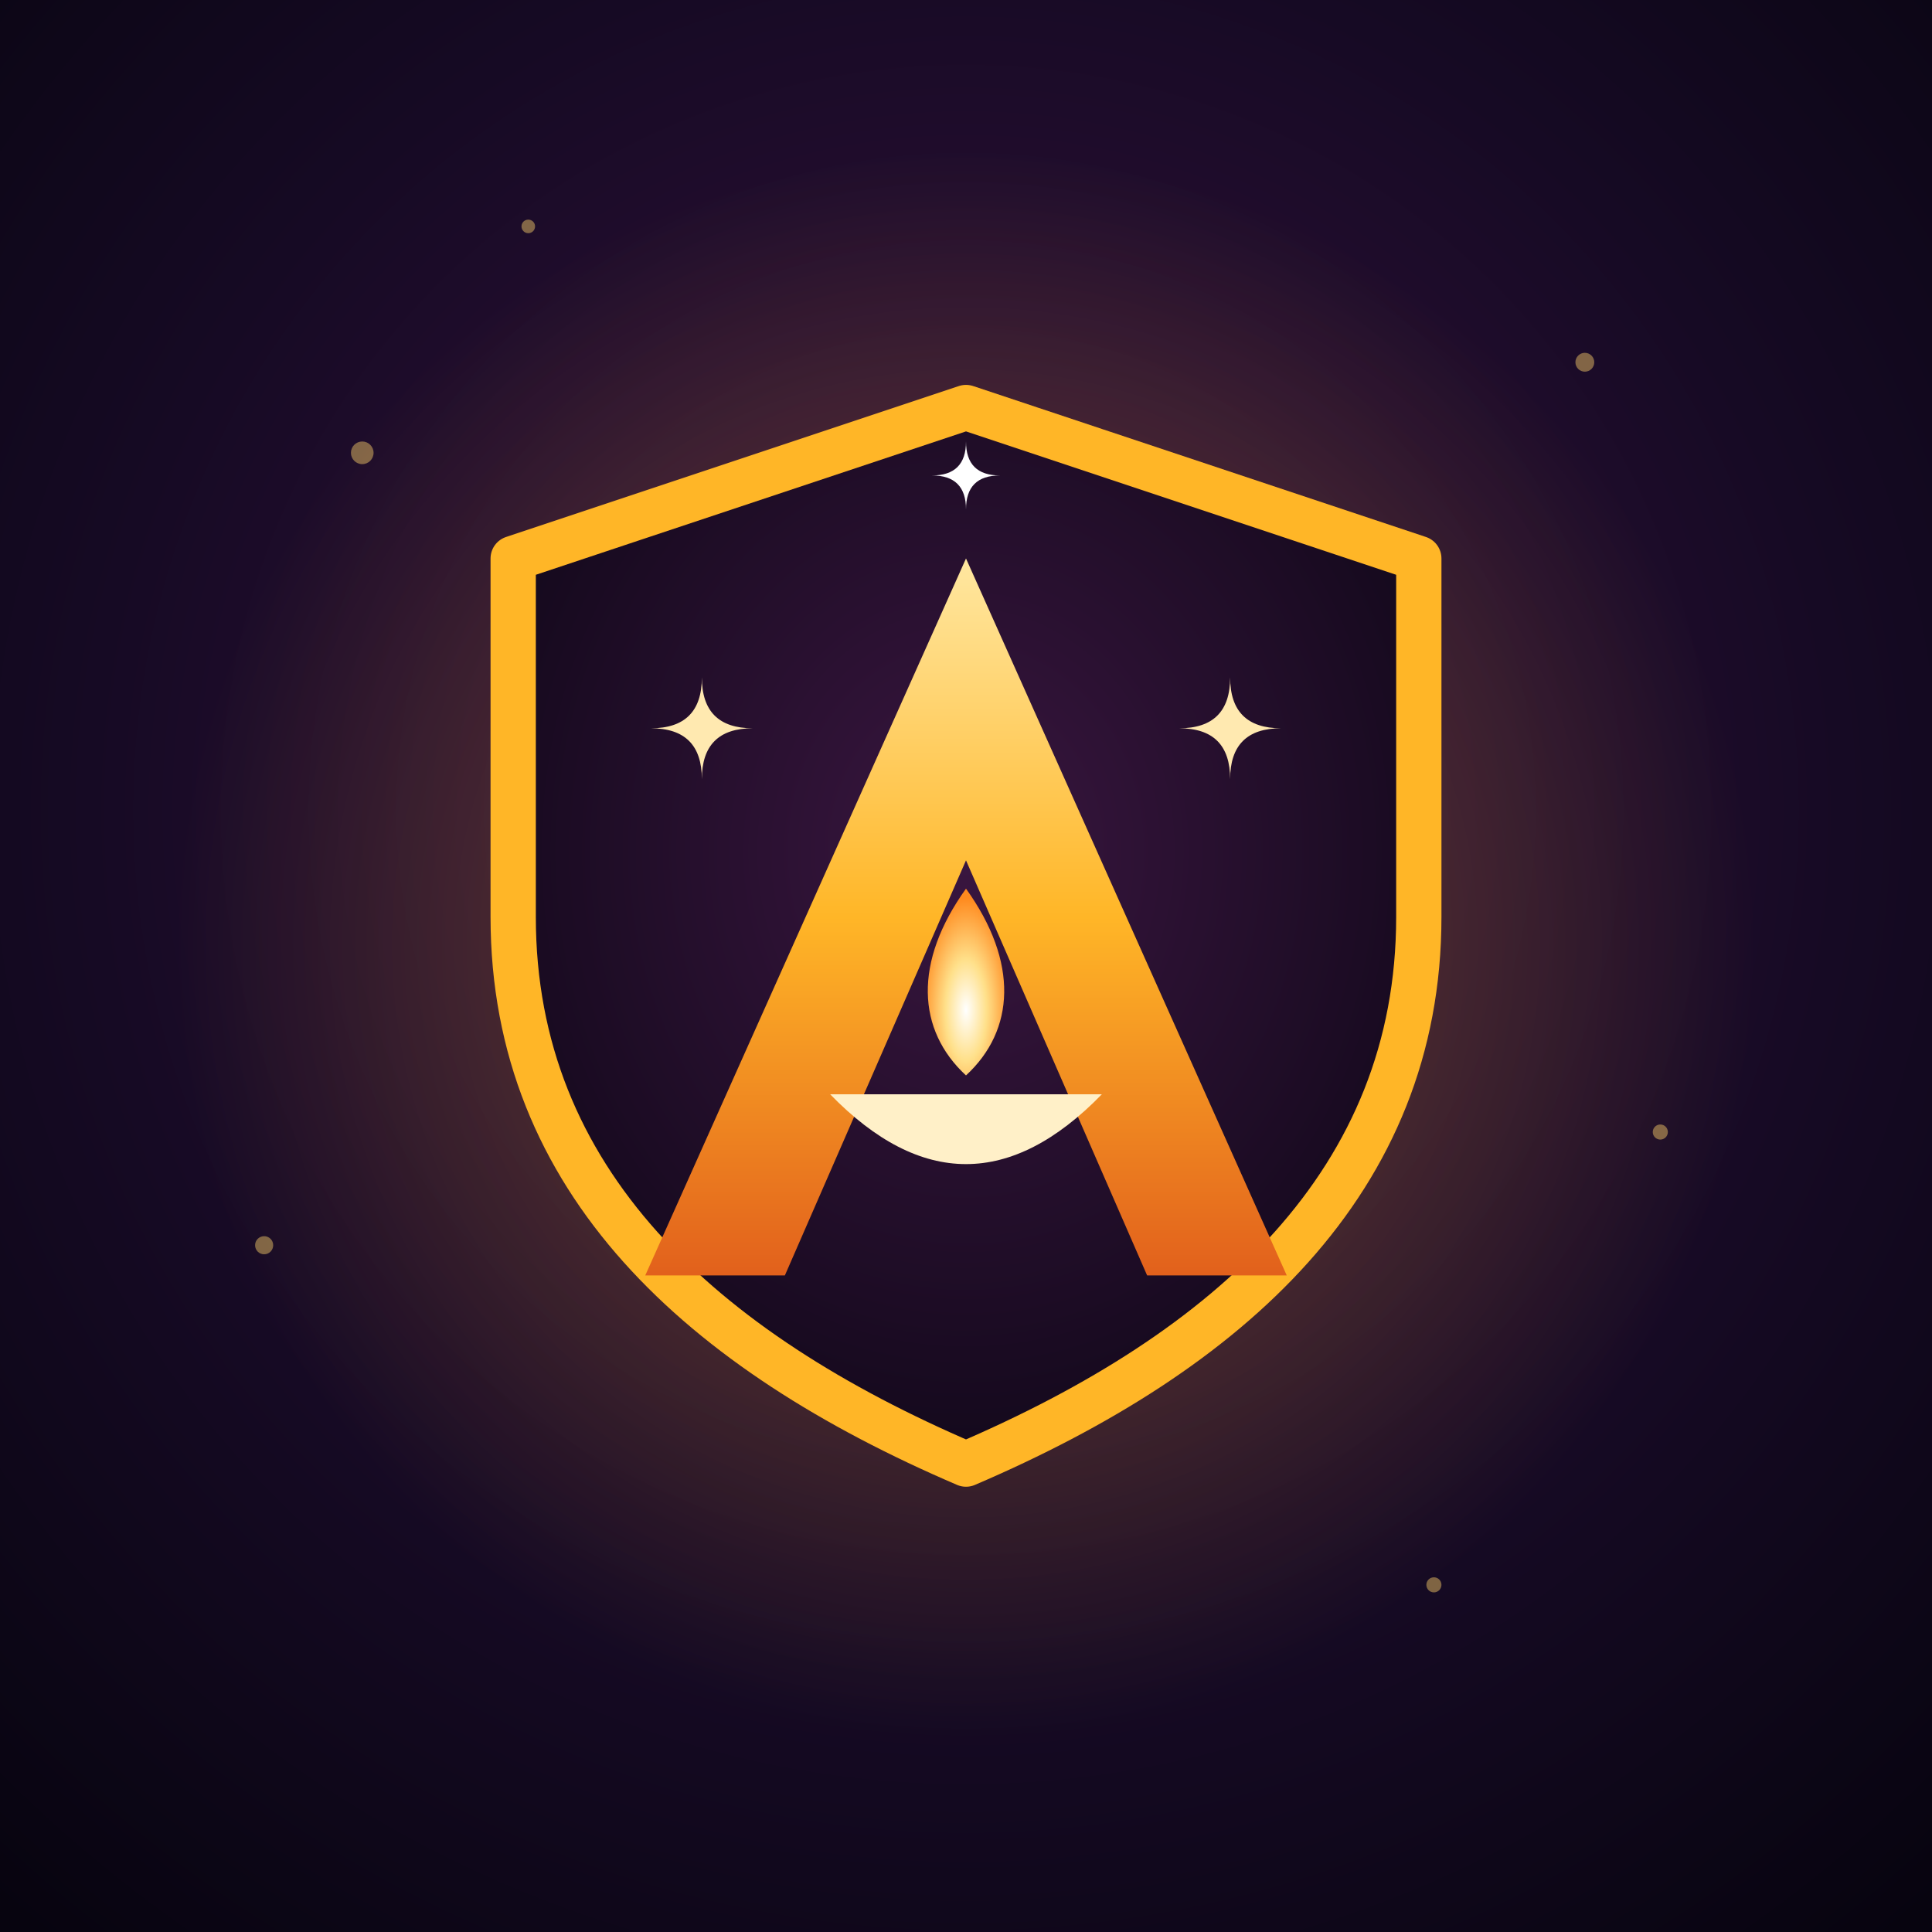
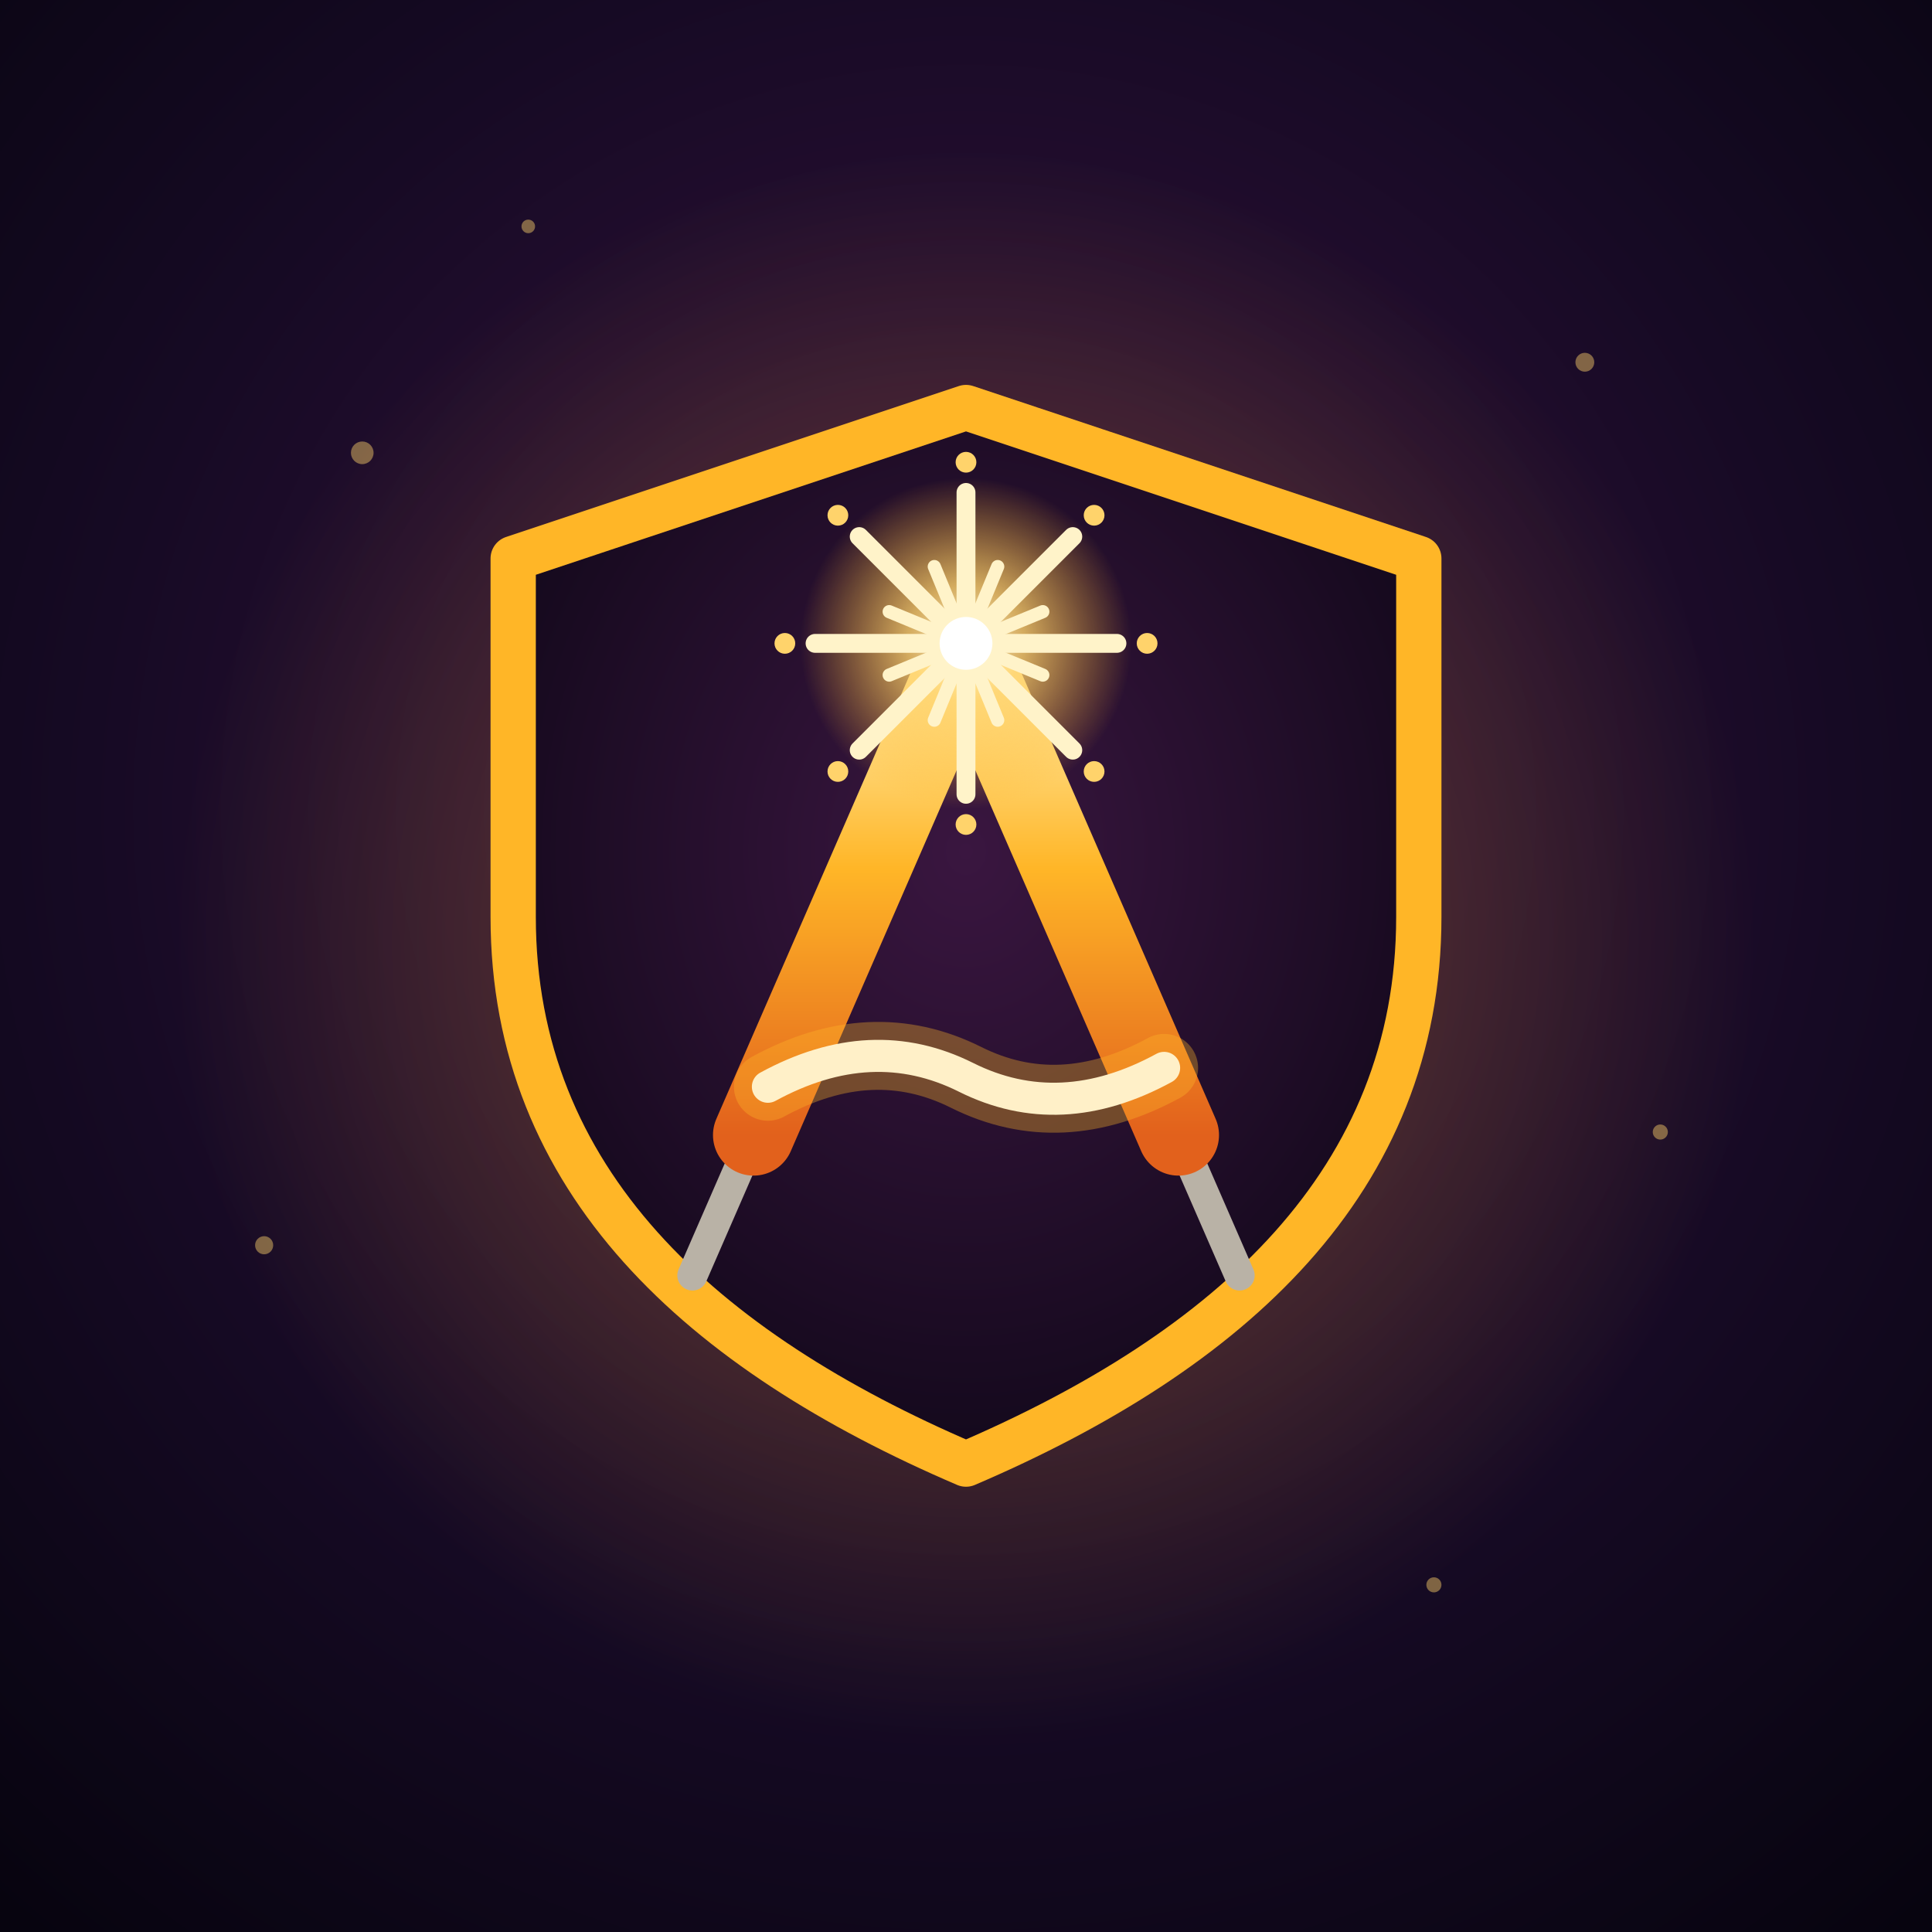
<svg xmlns="http://www.w3.org/2000/svg" viewBox="0 0 512 512">
  <defs>
    <radialGradient id="bg" cx=".5" cy=".42" r=".75">
      <stop offset="0" stop-color="#3b1442" />
      <stop offset=".6" stop-color="#160a24" />
      <stop offset="1" stop-color="#07040f" />
    </radialGradient>
-     <linearGradient id="a" x1="0" y1="0" x2="0" y2="1">
-       <stop offset="0" stop-color="#ffe7a0" />
-       <stop offset=".5" stop-color="#ffb627" />
-       <stop offset="1" stop-color="#e2611c" />
+     <linearGradient id="coat" x1="0" y1="1" x2="0" y2="0">
+       <stop offset="0" stop-color="#e2611c" />
+       <stop offset=".6" stop-color="#ffb627" />
+       <stop offset="1" stop-color="#ffe7a0" />
    </linearGradient>
-     <radialGradient id="fl" cx=".5" cy=".65" r=".6">
-       <stop offset="0" stop-color="#ffffff" />
-       <stop offset=".45" stop-color="#ffe08a" />
-       <stop offset="1" stop-color="#ff8a1e" />
+     <radialGradient id="glow" cx=".5" cy=".5" r=".5">
+       <stop offset="0" stop-color="#fff6d8" />
+       <stop offset=".35" stop-color="#ffd36b" stop-opacity=".8" />
+       <stop offset="1" stop-color="#ffb627" stop-opacity="0" />
    </radialGradient>
    <radialGradient id="sb" cx=".5" cy=".42" r=".7">
      <stop offset="0" stop-color="#3a1640" />
      <stop offset="1" stop-color="#0b0614" />
    </radialGradient>
-     <radialGradient id="glow" cx=".5" cy=".5" r=".5">
+     <radialGradient id="bgglow" cx=".5" cy=".5" r=".5">
      <stop offset="0" stop-color="#ffb627" stop-opacity=".35" />
      <stop offset="1" stop-color="#ffb627" stop-opacity="0" />
    </radialGradient>
  </defs>
  <rect width="512" height="512" fill="url(#bg)" />
-   <circle cx="256" cy="250" r="210" fill="url(#glow)" />
+   <circle cx="256" cy="250" r="210" fill="url(#bgglow)" />
  <g fill="#ffd36b" opacity=".45">
    <circle cx="96" cy="120" r="3" />
    <circle cx="420" cy="96" r="2.5" />
    <circle cx="440" cy="300" r="2" />
    <circle cx="70" cy="330" r="2.4" />
    <circle cx="140" cy="60" r="1.8" />
    <circle cx="380" cy="420" r="2" />
  </g>
  <g transform="translate(96 88) scale(5)">
    <path d="M32 4 L56 12 V31 C56 45 46 54 32 60 C18 54 8 45 8 31 V12 Z" fill="url(#sb)" />
    <path d="M32 4 L56 12 V31 C56 45 46 54 32 60 C18 54 8 45 8 31 V12 Z" fill="none" stroke="#ffb627" stroke-width="2.4" stroke-linejoin="round" />
-     <path d="M32 12 L49 50 H41.6 L32 28 L22.4 50 H15 Z" fill="url(#a)" />
-     <path d="M24.8 40.4 Q32 47.8 39.2 40.4 Z" fill="#fff0c8" />
-     <path d="M32 29.5 C29.2 33.4 29.4 37 32 39.4 C34.6 37 34.8 33.4 32 29.5 Z" fill="url(#fl)" />
-     <g fill="#ffe9b0">
-       <path transform="translate(18 21) scale(.9)" d="M0 -3 Q0 0 3 0 Q0 0 0 3 Q0 0 -3 0 Q0 0 0 -3Z" />
-       <path transform="translate(46 21) scale(.9)" d="M0 -3 Q0 0 3 0 Q0 0 0 3 Q0 0 -3 0 Q0 0 0 -3Z" />
-       <path transform="translate(32 7.6) scale(.6)" d="M0 -3 Q0 0 3 0 Q0 0 0 3 Q0 0 -3 0 Q0 0 0 -3Z" fill="#fff" />
+     <g>
+       <path d="M17.5 50 L20.74 42.56" stroke="#b9b2a6" stroke-width="1.6" stroke-linecap="round" />
+       <path d="M20.74 42.56 L31 19" stroke="url(#coat)" stroke-width="4.3" stroke-linecap="round" />
+       <path d="M46.5 50 L43.26 42.56" stroke="#b9b2a6" stroke-width="1.6" stroke-linecap="round" />
+       <path d="M43.26 42.56 L33 19" stroke="url(#coat)" stroke-width="4.3" stroke-linecap="round" />
+     </g>
+     <g>
+       <path d="M21.5 40 Q27 37 32 39.5 T42.5 39" fill="none" stroke="#ffb627" stroke-width="3.6" stroke-linecap="round" opacity=".35" />
+       <path d="M21.5 40 Q27 37 32 39.5 T42.5 39" fill="none" stroke="#fff0c8" stroke-width="1.7" stroke-linecap="round" />
+     </g>
+     <g>
+       <circle cx="32" cy="16.5" r="8.80" fill="url(#glow)" />
+       <path d="M32.00 15.06 L32.00 8.50" stroke="#fff3c9" stroke-width="1" stroke-linecap="round" />
+       <circle cx="32.00" cy="6.90" r=".55" fill="#ffd36b" />
+       <path d="M32.55 15.17 L33.68 12.43" stroke="#fff3c9" stroke-width="0.7" stroke-linecap="round" />
+       <path d="M33.02 15.48 L37.66 10.84" stroke="#fff3c9" stroke-width="1" stroke-linecap="round" />
+       <circle cx="38.79" cy="9.71" r=".55" fill="#ffd36b" />
+       <path d="M33.33 15.95 L36.07 14.82" stroke="#fff3c9" stroke-width="0.7" stroke-linecap="round" />
+       <path d="M33.44 16.50 L40.00 16.50" stroke="#fff3c9" stroke-width="1" stroke-linecap="round" />
+       <circle cx="41.60" cy="16.50" r=".55" fill="#ffd36b" />
+       <path d="M33.33 17.05 L36.07 18.18" stroke="#fff3c9" stroke-width="0.7" stroke-linecap="round" />
+       <path d="M33.02 17.52 L37.66 22.16" stroke="#fff3c9" stroke-width="1" stroke-linecap="round" />
+       <circle cx="38.79" cy="23.29" r=".55" fill="#ffd36b" />
+       <path d="M32.55 17.83 L33.68 20.57" stroke="#fff3c9" stroke-width="0.7" stroke-linecap="round" />
+       <path d="M32.00 17.94 L32.00 24.50" stroke="#fff3c9" stroke-width="1" stroke-linecap="round" />
+       <circle cx="32.00" cy="26.10" r=".55" fill="#ffd36b" />
+       <path d="M31.45 17.83 L30.32 20.57" stroke="#fff3c9" stroke-width="0.7" stroke-linecap="round" />
+       <path d="M30.98 17.52 L26.34 22.16" stroke="#fff3c9" stroke-width="1" stroke-linecap="round" />
+       <circle cx="25.21" cy="23.29" r=".55" fill="#ffd36b" />
+       <path d="M30.67 17.05 L27.93 18.18" stroke="#fff3c9" stroke-width="0.7" stroke-linecap="round" />
+       <path d="M30.56 16.50 L24.00 16.50" stroke="#fff3c9" stroke-width="1" stroke-linecap="round" />
+       <circle cx="22.40" cy="16.50" r=".55" fill="#ffd36b" />
+       <path d="M30.67 15.95 L27.93 14.82" stroke="#fff3c9" stroke-width="0.7" stroke-linecap="round" />
+       <path d="M30.98 15.48 L26.34 10.84" stroke="#fff3c9" stroke-width="1" stroke-linecap="round" />
+       <circle cx="25.21" cy="9.71" r=".55" fill="#ffd36b" />
+       <path d="M31.45 15.17 L30.32 12.43" stroke="#fff3c9" stroke-width="0.7" stroke-linecap="round" />
+       <circle cx="32" cy="16.5" r="1.4" fill="#fff" />
    </g>
  </g>
</svg>
